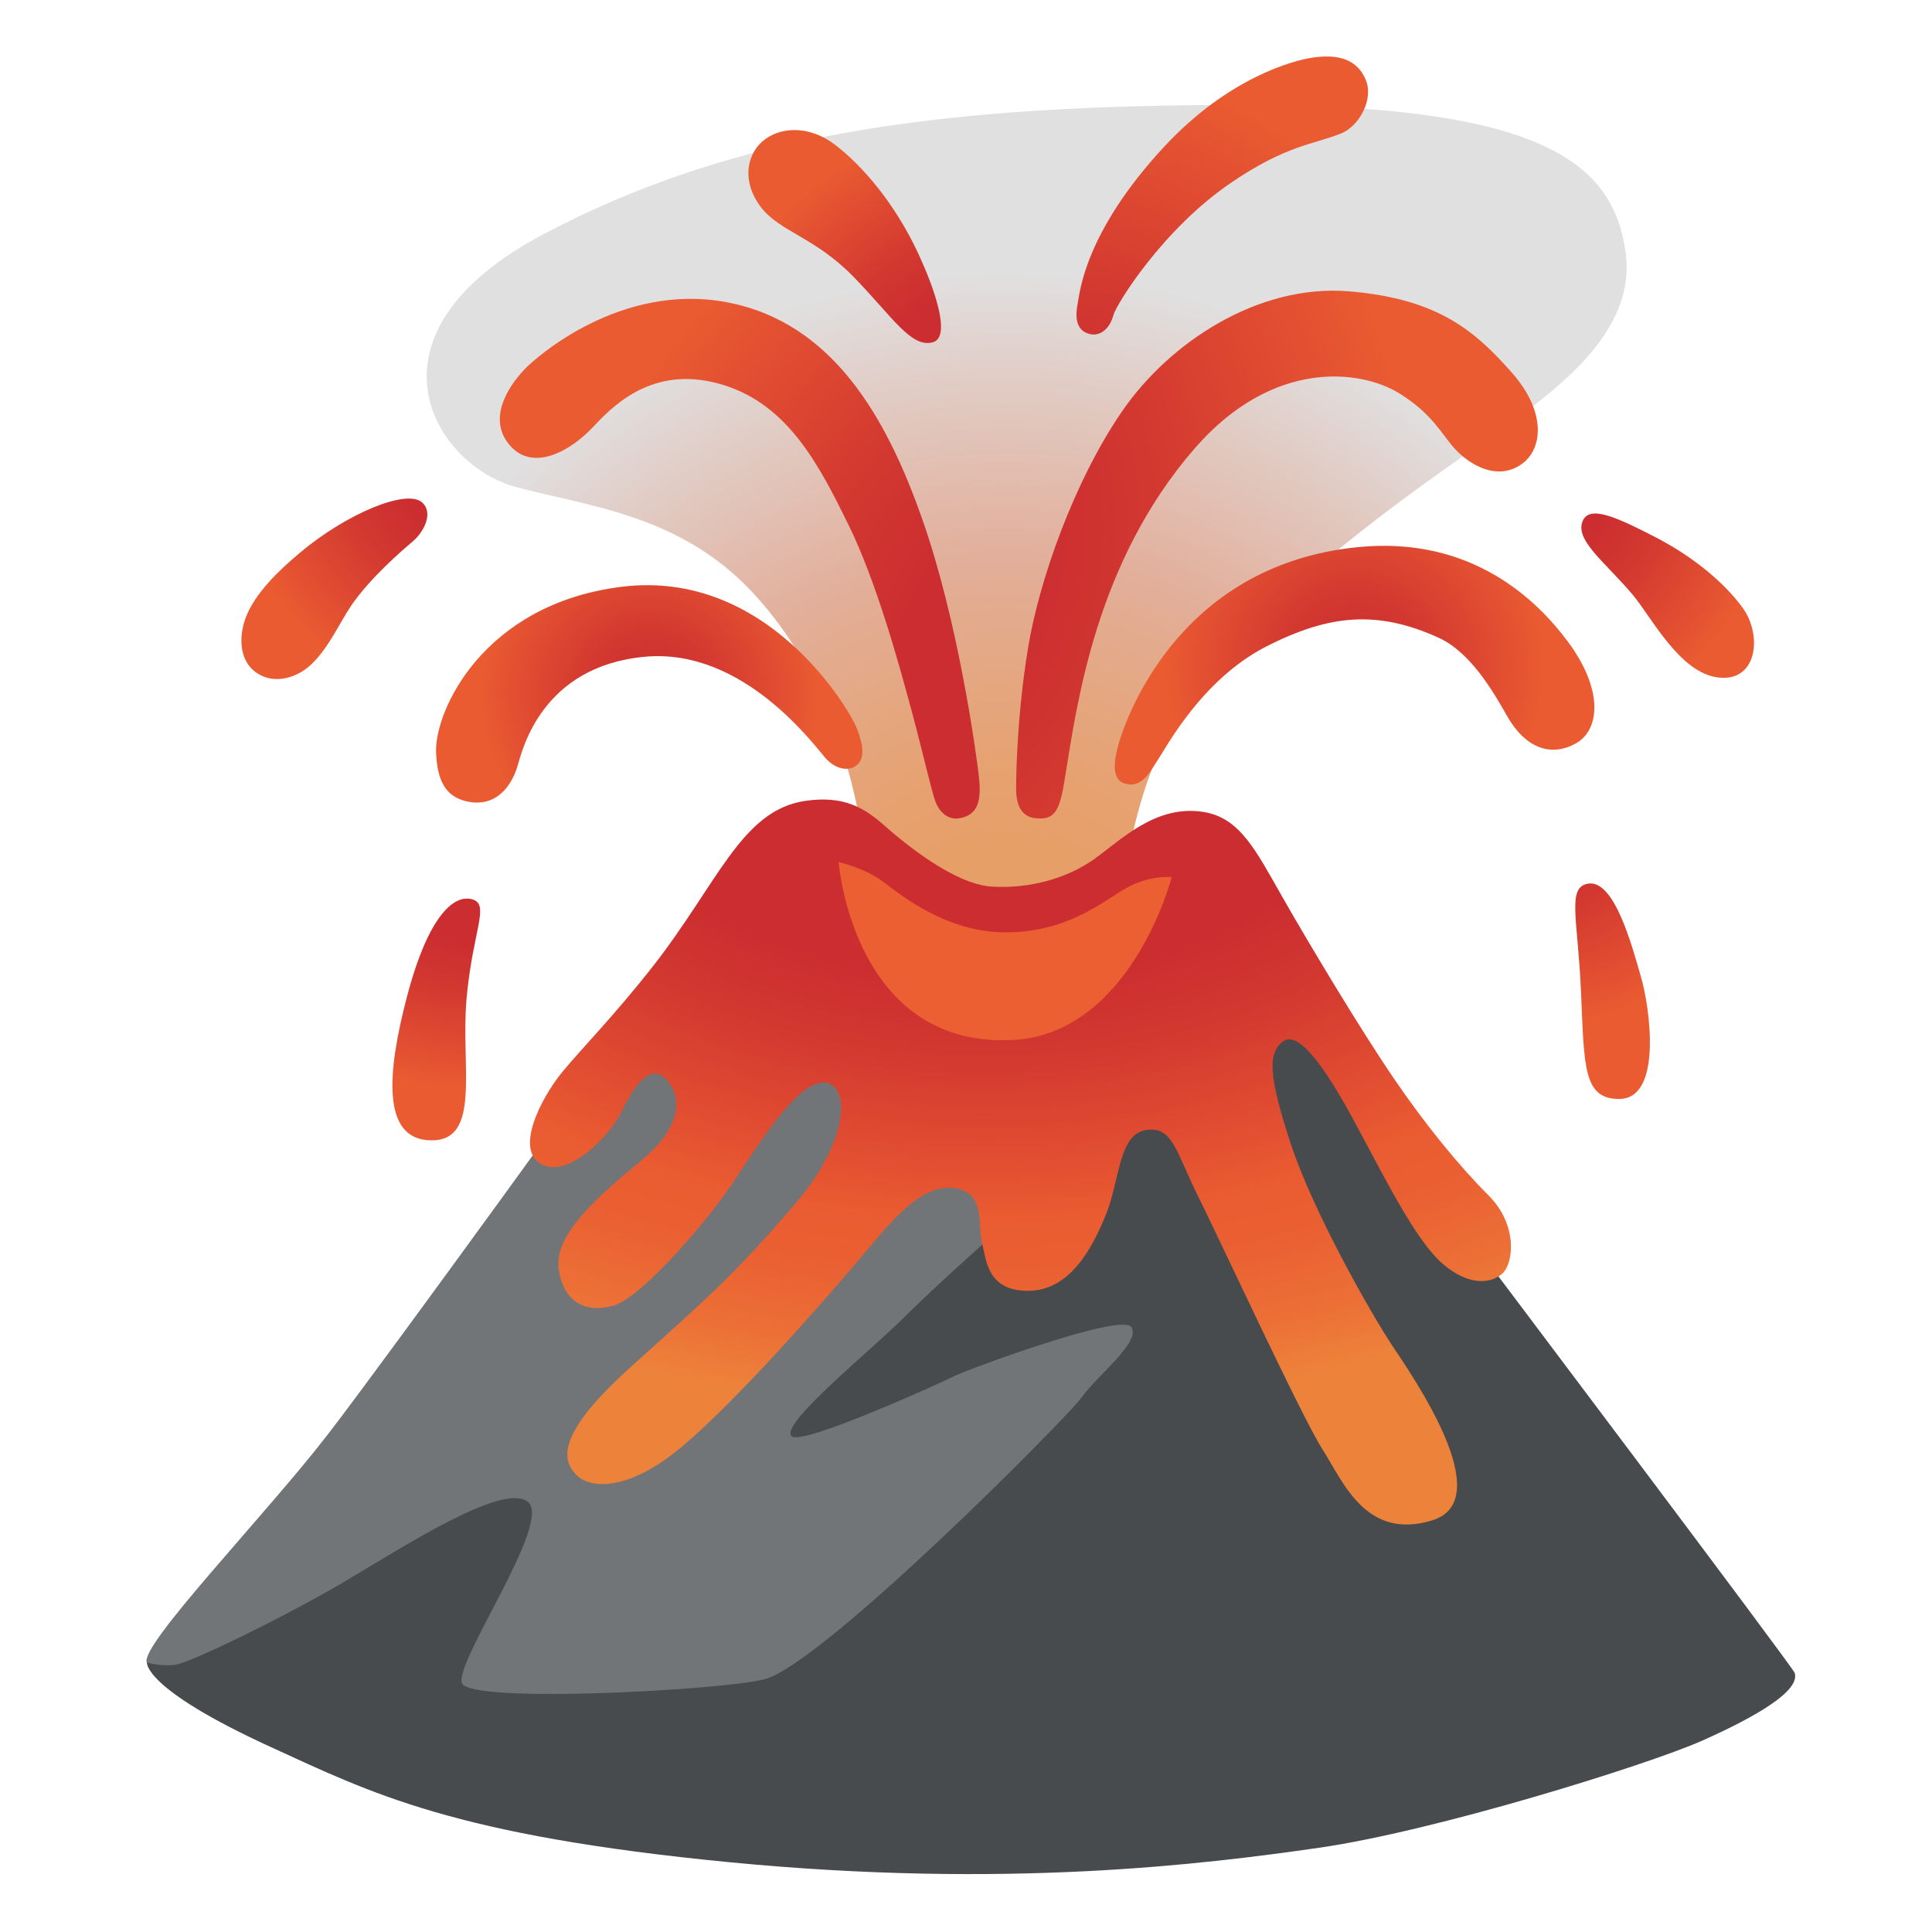
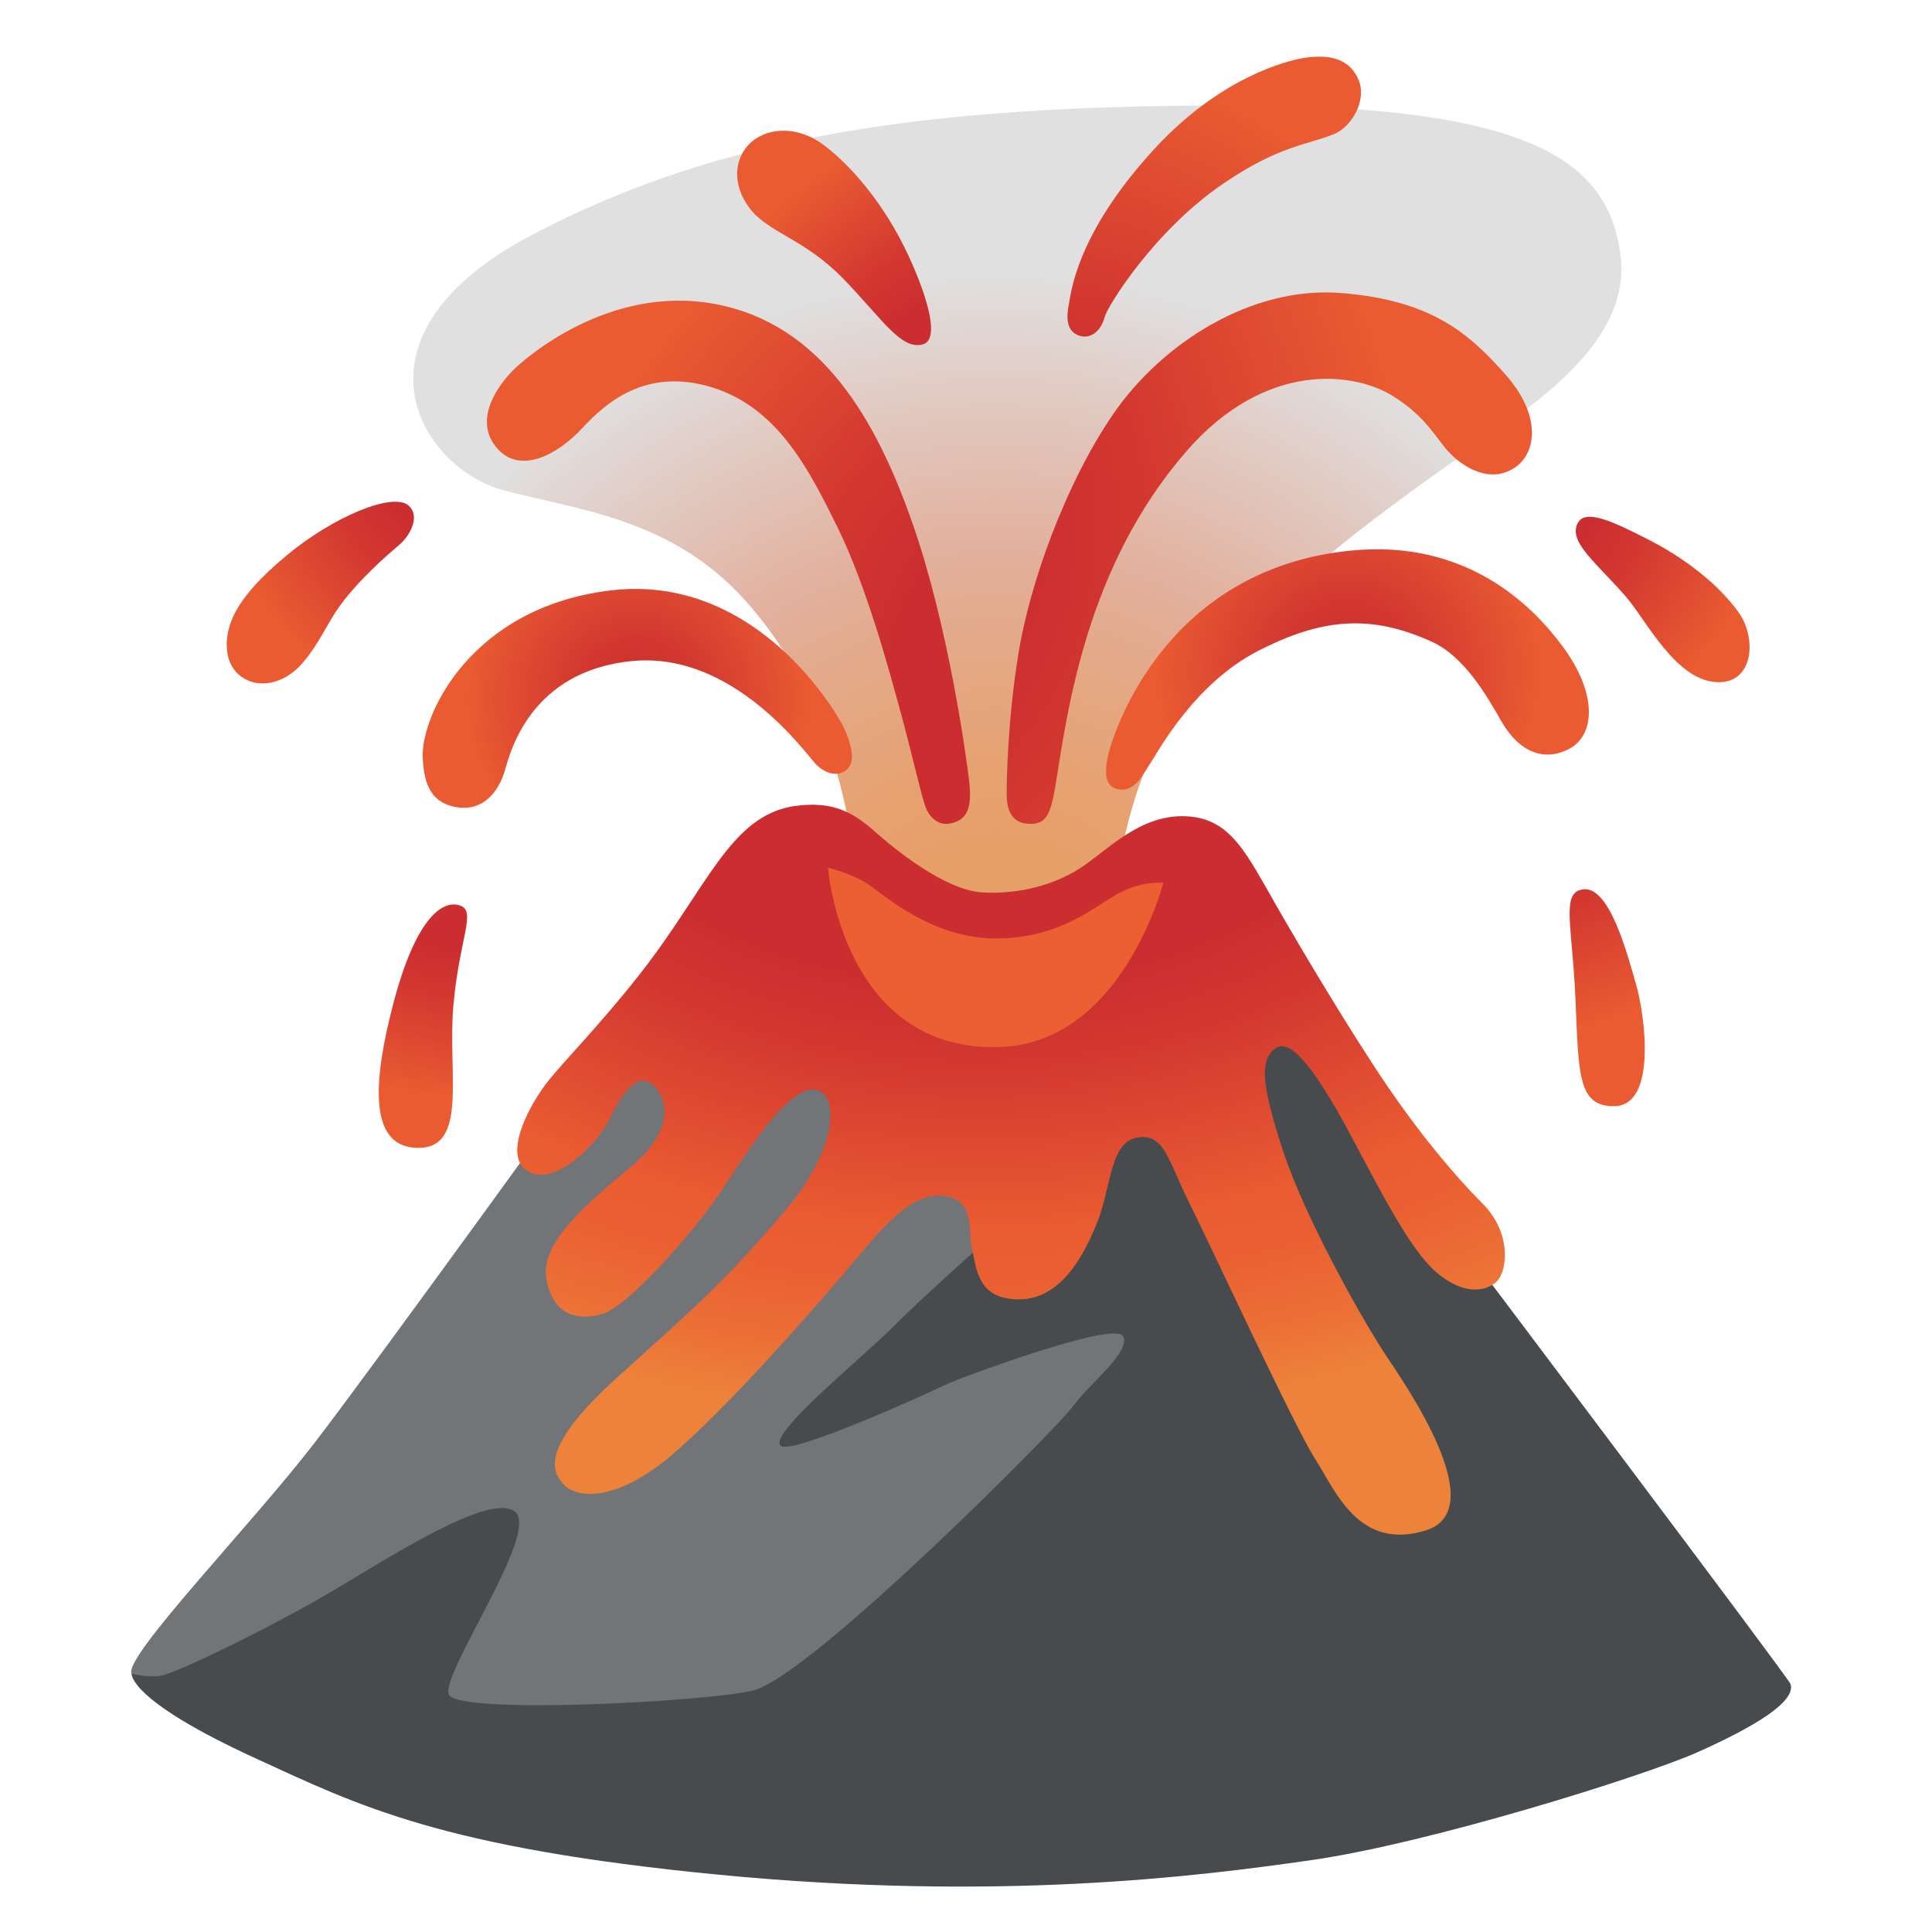
- <svg xmlns="http://www.w3.org/2000/svg" width="128px" height="128px" viewBox="0 0 128 128" aria-hidden="true" role="img" class="iconify iconify--noto" preserveAspectRatio="xMidYMid meet">
-   <radialGradient id="IconifyId17ecdb2904d178eab21402" cx="66.666" cy="64.777" r="52.908" gradientUnits="userSpaceOnUse">
-     <stop offset=".174" stop-color="#e79f68" />
-     <stop offset=".278" stop-color="#e6a272" />
-     <stop offset=".453" stop-color="#e3ab8d" />
-     <stop offset=".531" stop-color="#e2af9b" />
-     <stop offset=".783" stop-color="#e1d1cc" />
-     <stop offset=".883" stop-color="#e0e0e0" />
+ <svg xmlns="http://www.w3.org/2000/svg" width="256" height="256" viewBox="0 0 256 256" aria-hidden="true" role="img" class="iconify iconify--noto" preserveAspectRatio="xMidYMid meet" version="1.1" id="svg150">
+   <defs id="defs154" />
+   <radialGradient id="IconifyId17ecdb2904d178eab21402" cx="66.666" cy="64.777" r="52.908" gradientUnits="userSpaceOnUse" gradientTransform="matrix(2.013574,0,0,2.013574,-2.163008,-0.02984489)">
+     <stop offset=".174" stop-color="#e79f68" id="stop2" />
+     <stop offset=".278" stop-color="#e6a272" id="stop4" />
+     <stop offset=".453" stop-color="#e3ab8d" id="stop6" />
+     <stop offset=".531" stop-color="#e2af9b" id="stop8" />
+     <stop offset=".783" stop-color="#e1d1cc" id="stop10" />
+     <stop offset=".883" stop-color="#e0e0e0" id="stop12" />
  </radialGradient>
-   <path d="M74.13 63.5s-.27-11.46 5.46-18.28s13.1-12.01 17.74-15.28c4.64-3.27 11.19-7.37 10.37-13.23c-.82-5.87-5.4-9.76-25.32-9.76S48.76 8.8 36.07 15.48s-7.31 15.32-1.91 16.78c4.77 1.29 10.84 1.81 15.65 6.94c8.73 9.3 7.81 23.62 7.81 23.62l16.51.68z" fill="url(#IconifyId17ecdb2904d178eab21402)" />
-   <path d="M41.38 68.14S25.83 89.7 21.73 95.02s-12.55 14.05-12 15.14c.55 1.09 6.96 3.68 6.96 3.68s32.47 4.64 35.06 4.64s55.8-15.14 55.8-15.14s-18.69-39.98-24.7-37.66s-41.47 2.46-41.47 2.46z" fill="#717578" />
-   <path d="M66.76 80.96s-4.64 4.09-6.82 6.28s-8.29 7.1-7.5 7.91c.65.67 9.87-3.52 10.83-4c.82-.41 11-4.19 11.68-3.23c.68.96-2.28 3.23-3.27 4.64c-.92 1.31-17.17 17.68-21.01 18.69c-2.76.73-19.51 1.64-20.06.27c-.55-1.36 6-10.64 4.37-12.01c-1.64-1.36-8.33 3.03-12.28 5.35s-10.09 5.29-11.05 5.43s-1.91-.14-1.91-.14s-.29 1.71 8.19 5.59c6.68 3.06 12.14 5.87 30.43 7.64s31.38.14 39.02-.96c7.64-1.09 21.69-5.46 25.38-7.09c3.68-1.64 6.53-3.33 6.14-4.5c-.14-.41-21.42-28.65-21.42-28.65L86 65.14L66.76 80.96z" fill="#474b4e" />
-   <radialGradient id="IconifyId17ecdb2904d178eab21403" cx="65.384" cy="44.795" r="50.161" gradientTransform="matrix(0 1 -1.4561 0 130.608 -20.59)" gradientUnits="userSpaceOnUse">
-     <stop offset=".39" stop-color="#cb2d30" />
-     <stop offset=".492" stop-color="#d23730" />
-     <stop offset=".665" stop-color="#e45231" />
-     <stop offset=".715" stop-color="#ea5b31" />
-     <stop offset=".792" stop-color="#ea6032" />
-     <stop offset=".887" stop-color="#ec6f36" />
-     <stop offset=".967" stop-color="#ed823a" />
+   <path d="m 147.103,127.832 c 0,0 -0.544,-23.076 10.994,-36.808 11.538,-13.733 26.378,-24.183 35.721,-30.767 9.343,-6.584 22.532,-14.84 20.881,-26.64 -1.651,-11.82 -10.873,-19.652 -50.984,-19.652 -40.11,0 -67.696,3.725 -93.249,17.176 -25.552,13.451 -14.719,30.848 -3.846,33.788 9.605,2.598 21.827,3.645 31.512,13.974 17.578,18.726 15.726,47.561 15.726,47.561 z" fill="url(#IconifyId17ecdb2904d178eab21402)" id="path15" style="fill:url(#IconifyId17ecdb2904d178eab21402);stroke-width:2.014" />
+   <path d="m 81.159,137.175 c 0,0 -31.311,43.413 -39.567,54.125 -8.256,10.712 -25.27,28.291 -24.163,30.486 1.107,2.195 14.014,7.41 14.014,7.41 0,0 65.381,9.343 70.596,9.343 5.215,0 112.357,-30.486 112.357,-30.486 0,0 -37.634,-80.503 -49.735,-75.831 -12.102,4.671 -83.503,4.953 -83.503,4.953 z" fill="#717578" id="path17" style="stroke-width:2.014" />
+   <path d="m 132.263,162.989 c 0,0 -9.343,8.236 -13.733,12.645 -4.39,4.41 -16.693,14.296 -15.102,15.927 1.309,1.349 19.874,-7.088 21.807,-8.054 1.651,-0.826 22.149,-8.437 23.519,-6.504 1.369,1.933 -4.591,6.504 -6.584,9.343 -1.852,2.638 -34.573,35.6 -42.305,37.634 -5.557,1.47 -39.285,3.302 -40.392,0.544 -1.107,-2.738 12.081,-21.424 8.799,-24.183 -3.302,-2.738 -16.773,6.101 -24.727,10.773 -7.954,4.671 -20.317,10.652 -22.25,10.934 -1.933,0.282 -3.846,-0.282 -3.846,-0.282 0,0 -0.584,3.443 16.491,11.256 13.451,6.162 24.445,11.82 61.273,15.384 36.828,3.564 63.186,0.282 78.57,-1.933 15.384,-2.195 43.674,-10.994 51.105,-14.276 7.41,-3.302 13.149,-6.705 12.363,-9.061 -0.282,-0.826 -43.131,-57.689 -43.131,-57.689 l -23.116,-34.311 z" fill="#474b4e" id="path19" style="stroke-width:2.014" />
+   <radialGradient id="IconifyId17ecdb2904d178eab21403" cx="65.384" cy="44.795" r="50.161" gradientTransform="matrix(0,2.013574,-2.931966,0,260.8259,-41.48934)" gradientUnits="userSpaceOnUse">
+     <stop offset=".39" stop-color="#cb2d30" id="stop21" />
+     <stop offset=".492" stop-color="#d23730" id="stop23" />
+     <stop offset=".665" stop-color="#e45231" id="stop25" />
+     <stop offset=".715" stop-color="#ea5b31" id="stop27" />
+     <stop offset=".792" stop-color="#ea6032" id="stop29" />
+     <stop offset=".887" stop-color="#ec6f36" id="stop31" />
+     <stop offset=".967" stop-color="#ed823a" id="stop33" />
  </radialGradient>
-   <path d="M53.35 53.06c-4.25.63-5.76 5.45-10.18 11.07c-2.55 3.24-4.73 5.44-5.94 6.92c-1.36 1.67-3.16 5.11-1.36 6.08c1.8.97 4.58-1.93 5.34-3.53c.75-1.59 1.87-3.22 2.92-2.1c1.05 1.12 1.12 3.07-1.57 5.32c-2.7 2.25-5.85 4.87-5.55 7.2s1.87 3 3.67 2.47c1.8-.52 6.15-5.55 7.8-8.02c1.65-2.47 4.27-6.75 6.07-6.75s1.77 3.75-1.8 7.95c-4.12 4.85-6.13 6.53-11.02 10.95c-5.08 4.58-4.42 6.22-3.52 7.12c.9.9 3.45 1.12 7.12-2.02c3.67-3.15 8.85-9.07 11.1-11.7c2.25-2.62 4.27-5.47 6.6-5.32s1.72 2.47 2.02 3.6c.3 1.12.3 3.22 3.07 3.22s4.27-2.85 5.17-5.1s.82-5.25 2.62-5.55c1.8-.3 2.02 1.5 3.45 4.35c1.42 2.85 6.9 14.69 8.25 16.79c1.35 2.1 2.85 6.07 7.27 4.72c4.42-1.35-1.27-9.52-2.62-11.55c-1.35-2.02-5.25-8.85-6.75-13.42s-1.5-6-.52-6.75c.97-.75 2.62 1.35 4.8 5.4c2.17 4.05 4.05 7.8 5.77 9.3c1.72 1.5 3.22 1.35 3.97.67c.75-.67 1.05-3.22-.9-5.17c-1.95-1.95-4.16-4.65-6.25-7.71c-2.31-3.39-5.59-8.87-7.39-12.02s-2.83-5.31-5.28-5.69c-3.17-.49-5.45 1.88-7.25 3.15c-1.8 1.27-4.27 1.95-6.75 1.8c-2.47-.15-5.77-2.85-7.12-4.05c-1.34-1.18-2.69-2-5.24-1.63z" fill="url(#IconifyId17ecdb2904d178eab21403)" />
-   <path d="M55.56 57.12s1.7.36 2.94 1.29s4.29 3.42 8.26 3.36c3.97-.05 6.18-1.96 7.78-2.89c1.6-.93 3.09-.77 3.09-.77s-2.69 10.49-10.68 10.8c-10.45.41-11.39-11.79-11.39-11.79z" fill="#ec5f32" />
-   <radialGradient id="IconifyId17ecdb2904d178eab21404" cx="103.004" cy="55.494" r="12.247" gradientUnits="userSpaceOnUse">
-     <stop offset=".045" stop-color="#cb2d30" />
-     <stop offset=".344" stop-color="#d23730" />
-     <stop offset=".851" stop-color="#e45231" />
-     <stop offset="1" stop-color="#ea5b31" />
+   <path d="m 105.261,106.81 c -8.558,1.269 -11.598,10.974 -20.498,22.29 -5.135,6.524 -9.524,10.954 -11.961,13.934 -2.738,3.363 -6.363,10.289 -2.738,12.243 3.624,1.953 9.222,-3.886 10.752,-7.108 1.51,-3.202 3.765,-6.484 5.88,-4.229 2.114,2.255 2.255,6.182 -3.161,10.712 -5.437,4.531 -11.779,9.806 -11.175,14.498 0.604,4.692 3.765,6.041 7.39,4.974 3.624,-1.047 12.383,-11.175 15.706,-16.149 3.322,-4.974 8.598,-13.592 12.222,-13.592 3.624,0 3.564,7.551 -3.624,16.008 -8.296,9.766 -12.343,13.149 -22.19,22.049 -10.229,9.222 -8.9,12.524 -7.088,14.337 1.812,1.812 6.947,2.255 14.337,-4.067 7.39,-6.343 17.82,-18.263 22.351,-23.559 4.531,-5.276 8.598,-11.014 13.29,-10.712 4.692,0.302 3.463,4.974 4.067,7.249 0.604,2.255 0.604,6.484 6.182,6.484 5.578,0 8.598,-5.739 10.41,-10.269 1.812,-4.531 1.651,-10.571 5.276,-11.175 3.624,-0.604 4.067,3.02 6.947,8.759 2.859,5.739 13.894,29.579 16.612,33.808 2.718,4.229 5.739,12.222 14.639,9.504 8.9,-2.718 -2.557,-19.169 -5.276,-23.257 -2.718,-4.067 -10.571,-17.82 -13.592,-27.022 -3.02,-9.202 -3.02,-12.081 -1.047,-13.592 1.953,-1.51 5.276,2.718 9.665,10.873 4.369,8.155 8.155,15.706 11.618,18.726 3.463,3.02 6.484,2.718 7.994,1.349 1.51,-1.349 2.114,-6.484 -1.812,-10.41 -3.926,-3.926 -8.376,-9.363 -12.585,-15.525 -4.651,-6.826 -11.256,-17.86 -14.88,-24.203 -3.624,-6.343 -5.698,-10.692 -10.632,-11.457 -6.383,-0.987 -10.974,3.786 -14.598,6.343 -3.624,2.557 -8.598,3.926 -13.592,3.624 -4.974,-0.302 -11.618,-5.739 -14.337,-8.155 -2.698,-2.376 -5.417,-4.027 -10.551,-3.282 z" fill="url(#IconifyId17ecdb2904d178eab21403)" id="path36" style="fill:url(#IconifyId17ecdb2904d178eab21403);stroke-width:2.014" />
+   <path d="m 109.711,114.986 c 0,0 3.423,0.725 5.92,2.598 2.497,1.873 8.638,6.886 16.632,6.766 7.994,-0.101 12.444,-3.947 15.666,-5.819 3.222,-1.873 6.222,-1.55 6.222,-1.55 0,0 -5.417,21.122 -21.505,21.747 -21.042,0.826 -22.935,-23.74 -22.935,-23.74 z" fill="#ec5f32" id="path38" style="stroke-width:2.014" />
+   <radialGradient id="IconifyId17ecdb2904d178eab21404" cx="103.004" cy="55.494" r="12.247" gradientUnits="userSpaceOnUse" gradientTransform="matrix(2.013574,0,0,2.013574,-2.163008,-0.02984489)">
+     <stop offset=".045" stop-color="#cb2d30" id="stop40" />
+     <stop offset=".344" stop-color="#d23730" id="stop42" />
+     <stop offset=".851" stop-color="#e45231" id="stop44" />
+     <stop offset="1" stop-color="#ea5b31" id="stop46" />
  </radialGradient>
-   <path d="M105.24 58.54c-1.46.21-.7 2.3-.49 7.24s.16 7.02 2.51 7.03c2.94.01 2.02-6.2 1.46-8.08c-.55-1.88-1.72-6.44-3.48-6.19z" fill="url(#IconifyId17ecdb2904d178eab21404)" />
-   <radialGradient id="IconifyId17ecdb2904d178eab21405" cx="101.39" cy="32.475" r="15.726" gradientUnits="userSpaceOnUse">
-     <stop offset=".294" stop-color="#cb2d30" />
-     <stop offset=".515" stop-color="#d23730" />
-     <stop offset=".89" stop-color="#e45231" />
-     <stop offset="1" stop-color="#ea5b31" />
+   <path d="m 209.746,117.845 c -2.94,0.423 -1.41,4.631 -0.987,14.578 0.423,9.947 0.322,14.135 5.054,14.155 5.92,0.02 4.067,-12.484 2.94,-16.27 -1.107,-3.786 -3.463,-12.967 -7.007,-12.464 z" fill="url(#IconifyId17ecdb2904d178eab21404)" id="path49" style="fill:url(#IconifyId17ecdb2904d178eab21404);stroke-width:2.014" />
+   <radialGradient id="IconifyId17ecdb2904d178eab21405" cx="101.39" cy="32.475" r="15.726" gradientUnits="userSpaceOnUse" gradientTransform="matrix(2.013574,0,0,2.013574,-2.163008,-0.02984489)">
+     <stop offset=".294" stop-color="#cb2d30" id="stop51" />
+     <stop offset=".515" stop-color="#d23730" id="stop53" />
+     <stop offset=".89" stop-color="#e45231" id="stop55" />
+     <stop offset="1" stop-color="#ea5b31" id="stop57" />
  </radialGradient>
-   <path d="M104.89 34.45c-.64 1.28 1.39 2.72 3.27 4.94c1.27 1.51 3.13 5.22 5.71 5.5c2.58.28 2.88-2.82 1.6-4.6c-1.25-1.74-3.41-3.48-5.85-4.73c-2.43-1.25-4.24-2.09-4.73-1.11z" fill="url(#IconifyId17ecdb2904d178eab21405)" />
-   <radialGradient id="IconifyId17ecdb2904d178eab21406" cx="71.108" cy="28.034" r="23.699" gradientUnits="userSpaceOnUse">
-     <stop offset=".045" stop-color="#cb2d30" />
-     <stop offset=".344" stop-color="#d23730" />
-     <stop offset=".851" stop-color="#e45231" />
-     <stop offset="1" stop-color="#ea5b31" />
+   <path d="m 209.041,69.338 c -1.289,2.577 2.799,5.477 6.584,9.947 2.557,3.04 6.302,10.511 11.498,11.075 5.195,0.564 5.799,-5.678 3.222,-9.262 -2.517,-3.504 -6.866,-7.007 -11.779,-9.524 -4.893,-2.517 -8.538,-4.208 -9.524,-2.235 z" fill="url(#IconifyId17ecdb2904d178eab21405)" id="path60" style="fill:url(#IconifyId17ecdb2904d178eab21405);stroke-width:2.014" />
+   <radialGradient id="IconifyId17ecdb2904d178eab21406" cx="71.108" cy="28.034" r="23.699" gradientUnits="userSpaceOnUse" gradientTransform="matrix(2.013574,0,0,2.013574,-2.163008,-0.02984489)">
+     <stop offset=".045" stop-color="#cb2d30" id="stop62" />
+     <stop offset=".344" stop-color="#d23730" id="stop64" />
+     <stop offset=".851" stop-color="#e45231" id="stop66" />
+     <stop offset="1" stop-color="#ea5b31" id="stop68" />
  </radialGradient>
-   <path d="M71.96 22.05c.77.35 1.53-.14 1.81-1.18c.18-.69 3.26-5.69 7.8-8.77c3.69-2.51 5.43-2.51 7.31-3.27c1.14-.47 2.16-2.23 1.6-3.55c-.53-1.26-1.67-1.74-3.55-1.46c-1.19.18-5.53 1.29-9.82 5.92c-5.29 5.71-5.57 9.68-5.71 10.37c-.14.69-.18 1.6.56 1.94z" fill="url(#IconifyId17ecdb2904d178eab21406)" />
-   <radialGradient id="IconifyId17ecdb2904d178eab21407" cx="65.859" cy="27.226" r="19.059" gradientUnits="userSpaceOnUse">
-     <stop offset=".423" stop-color="#cb2d30" />
-     <stop offset=".604" stop-color="#d23730" />
-     <stop offset=".91" stop-color="#e45231" />
-     <stop offset="1" stop-color="#ea5b31" />
+   <path d="m 142.734,44.369 c 1.55,0.705 3.081,-0.282 3.645,-2.376 0.362,-1.389 6.564,-11.457 15.706,-17.659 7.43,-5.054 10.934,-5.054 14.719,-6.584 2.295,-0.946 4.349,-4.49 3.222,-7.148 C 178.958,8.065 176.663,7.098 172.877,7.662 170.481,8.024 161.742,10.26 153.104,19.582 142.452,31.08 141.888,39.074 141.606,40.463 c -0.282,1.389 -0.362,3.222 1.128,3.906 z" fill="url(#IconifyId17ecdb2904d178eab21406)" id="path71" style="fill:url(#IconifyId17ecdb2904d178eab21406);stroke-width:2.014" />
+   <radialGradient id="IconifyId17ecdb2904d178eab21407" cx="65.859" cy="27.226" r="19.059" gradientUnits="userSpaceOnUse" gradientTransform="matrix(2.013574,0,0,2.013574,-2.163008,-0.02984489)">
+     <stop offset=".423" stop-color="#cb2d30" id="stop73" />
+     <stop offset=".604" stop-color="#d23730" id="stop75" />
+     <stop offset=".91" stop-color="#e45231" id="stop77" />
+     <stop offset="1" stop-color="#ea5b31" id="stop79" />
  </radialGradient>
-   <path d="M61.79 22.68c-1.43.38-2.65-1.67-5.22-4.32c-2.58-2.65-4.87-2.99-6.13-4.6s-1.04-3.41.07-4.39c1.11-.97 3.06-1.11 4.8.21c1.74 1.32 3.97 3.83 5.57 7.31c.87 1.88 2.24 5.44.91 5.79z" fill="url(#IconifyId17ecdb2904d178eab21407)" />
-   <radialGradient id="IconifyId17ecdb2904d178eab21408" cx="31.942" cy="30.052" r="16.559" gradientUnits="userSpaceOnUse">
-     <stop offset=".341" stop-color="#cb2d30" />
-     <stop offset=".547" stop-color="#d23730" />
-     <stop offset=".897" stop-color="#e45231" />
-     <stop offset="1" stop-color="#ea5b31" />
+   <path d="m 122.256,45.638 c -2.879,0.765 -5.336,-3.363 -10.511,-8.699 -5.195,-5.336 -9.806,-6.021 -12.343,-9.262 -2.537,-3.242 -2.094,-6.866 0.141,-8.84 2.235,-1.953 6.162,-2.235 9.665,0.423 3.504,2.658 7.994,7.712 11.216,14.719 1.752,3.786 4.51,10.954 1.832,11.659 z" fill="url(#IconifyId17ecdb2904d178eab21407)" id="path82" style="fill:url(#IconifyId17ecdb2904d178eab21407);stroke-width:2.014" />
+   <radialGradient id="IconifyId17ecdb2904d178eab21408" cx="31.942" cy="30.052" r="16.559" gradientUnits="userSpaceOnUse" gradientTransform="matrix(2.013574,0,0,2.013574,-2.163008,-0.02984489)">
+     <stop offset=".341" stop-color="#cb2d30" id="stop84" />
+     <stop offset=".547" stop-color="#d23730" id="stop86" />
+     <stop offset=".897" stop-color="#e45231" id="stop88" />
+     <stop offset="1" stop-color="#ea5b31" id="stop90" />
  </radialGradient>
-   <path d="M27.98 33.3c-1.01-.95-5.03.73-8.11 3.32c-1.47 1.23-2.95 2.69-3.56 4.22c-.51 1.3-.49 2.95.71 3.75c1.08.72 2.4.38 3.32-.33c1.27-.99 2.15-2.98 2.89-4.08c1.3-1.92 3.46-3.75 4.17-4.36c.65-.57 1.34-1.81.58-2.52z" fill="url(#IconifyId17ecdb2904d178eab21408)" />
-   <radialGradient id="IconifyId17ecdb2904d178eab21409" cx="31.538" cy="53.067" r="19.084" gradientUnits="userSpaceOnUse">
-     <stop offset=".483" stop-color="#cb2d30" />
-     <stop offset=".645" stop-color="#d23730" />
-     <stop offset=".919" stop-color="#e45231" />
-     <stop offset="1" stop-color="#ea5b31" />
+   <path d="m 54.177,67.022 c -2.034,-1.913 -10.128,1.47 -16.33,6.685 -2.96,2.477 -5.94,5.417 -7.168,8.497 -1.027,2.618 -0.987,5.94 1.43,7.551 2.175,1.45 4.833,0.765 6.685,-0.664 2.557,-1.993 4.329,-6 5.819,-8.215 2.618,-3.866 6.967,-7.551 8.397,-8.779 1.309,-1.148 2.698,-3.645 1.168,-5.074 z" fill="url(#IconifyId17ecdb2904d178eab21408)" id="path93" style="fill:url(#IconifyId17ecdb2904d178eab21408);stroke-width:2.014" />
+   <radialGradient id="IconifyId17ecdb2904d178eab21409" cx="31.538" cy="53.067" r="19.084" gradientUnits="userSpaceOnUse" gradientTransform="matrix(2.013574,0,0,2.013574,-2.163008,-0.02984489)">
+     <stop offset=".483" stop-color="#cb2d30" id="stop95" />
+     <stop offset=".645" stop-color="#d23730" id="stop97" />
+     <stop offset=".919" stop-color="#e45231" id="stop99" />
+     <stop offset="1" stop-color="#ea5b31" id="stop101" />
  </radialGradient>
-   <path d="M31.31 59.59c-1.16-.36-2.9.91-4.36 6.49c-1.29 4.94-1.69 9.39 1.56 9.47c3.42.09 2-4.89 2.4-9.38s1.56-6.23.4-6.58z" fill="url(#IconifyId17ecdb2904d178eab21409)" />
-   <radialGradient id="IconifyId17ecdb2904d178eab21410" cx="43.022" cy="45.973" r="11.209" gradientUnits="userSpaceOnUse">
-     <stop offset=".045" stop-color="#cb2d30" />
-     <stop offset=".344" stop-color="#d23730" />
-     <stop offset=".851" stop-color="#e45231" />
-     <stop offset="1" stop-color="#ea5b31" />
+   <path d="m 60.882,119.959 c -2.336,-0.725 -5.839,1.832 -8.779,13.068 -2.598,9.947 -3.403,18.907 3.141,19.069 6.886,0.181 4.027,-9.846 4.833,-18.887 0.805,-9.041 3.141,-12.545 0.805,-13.249 z" fill="url(#IconifyId17ecdb2904d178eab21409)" id="path104" style="fill:url(#IconifyId17ecdb2904d178eab21409);stroke-width:2.014" />
+   <radialGradient id="IconifyId17ecdb2904d178eab21410" cx="43.022" cy="45.973" r="11.209" gradientUnits="userSpaceOnUse" gradientTransform="matrix(2.013574,0,0,2.013574,-2.163008,-0.02984489)">
+     <stop offset=".045" stop-color="#cb2d30" id="stop106" />
+     <stop offset=".344" stop-color="#d23730" id="stop108" />
+     <stop offset=".851" stop-color="#e45231" id="stop110" />
+     <stop offset="1" stop-color="#ea5b31" id="stop112" />
  </radialGradient>
-   <path d="M31 53.11c1.91.38 2.91-1.07 3.3-2.4c.31-1.06 1.62-6.58 8.44-7.2c6.6-.6 11.32 6.04 12 6.77c.69.73 1.59.86 2.1.34c.45-.45.36-1.28-.09-2.4c-.47-1.2-5.92-10.57-15.6-9.34c-9.17 1.16-12.34 8.23-12.26 10.93c.07 1.89.61 3 2.11 3.3z" fill="url(#IconifyId17ecdb2904d178eab21410)" />
-   <radialGradient id="IconifyId17ecdb2904d178eab21411" cx="89.752" cy="44.069" r="12.551" gradientUnits="userSpaceOnUse">
-     <stop offset=".045" stop-color="#cb2d30" />
-     <stop offset=".344" stop-color="#d23730" />
-     <stop offset=".851" stop-color="#e45231" />
-     <stop offset="1" stop-color="#ea5b31" />
+   <path d="m 60.258,106.911 c 3.846,0.765 5.86,-2.155 6.645,-4.833 0.624,-2.134 3.262,-13.249 16.995,-14.498 13.29,-1.208 22.794,12.162 24.163,13.632 1.389,1.47 3.202,1.732 4.229,0.685 0.906,-0.906 0.725,-2.577 -0.181,-4.833 C 111.161,94.648 100.187,75.781 80.696,78.258 62.231,80.594 55.848,94.83 56.009,100.266 c 0.141,3.806 1.228,6.041 4.249,6.645 z" fill="url(#IconifyId17ecdb2904d178eab21410)" id="path115" style="fill:url(#IconifyId17ecdb2904d178eab21410);stroke-width:2.014" />
+   <radialGradient id="IconifyId17ecdb2904d178eab21411" cx="89.752" cy="44.069" r="12.551" gradientUnits="userSpaceOnUse" gradientTransform="matrix(2.013574,0,0,2.013574,-2.163008,-0.02984489)">
+     <stop offset=".045" stop-color="#cb2d30" id="stop117" />
+     <stop offset=".344" stop-color="#d23730" id="stop119" />
+     <stop offset=".851" stop-color="#e45231" id="stop121" />
+     <stop offset="1" stop-color="#ea5b31" id="stop123" />
  </radialGradient>
-   <path d="M74.48 51.9c1.24.41 1.82-.97 2.27-1.62c.45-.65 2.84-5.23 7.09-7.42c4.26-2.19 7.46-2.43 11.47-.61c2.13.97 3.63 3.59 4.54 5.19c1.22 2.15 2.92 2.72 4.54 1.82c1.62-.89 1.86-3.57-.53-6.77c-1.93-2.59-6.25-7.01-13.91-6.24c-12.2 1.22-15.49 11.91-15.81 12.93c-.35 1.18-.51 2.44.34 2.72z" fill="url(#IconifyId17ecdb2904d178eab21411)" />
-   <radialGradient id="IconifyId17ecdb2904d178eab21412" cx="51.323" cy="34.898" r="42.087" gradientUnits="userSpaceOnUse">
-     <stop offset=".394" stop-color="#cb2d30" />
-     <stop offset=".584" stop-color="#d23730" />
-     <stop offset=".906" stop-color="#e45231" />
-     <stop offset="1" stop-color="#ea5b31" />
+   <path d="m 147.808,104.475 c 2.497,0.826 3.665,-1.953 4.571,-3.262 0.906,-1.309 5.719,-10.531 14.276,-14.941 8.578,-4.41 15.021,-4.893 23.096,-1.228 4.289,1.953 7.309,7.229 9.142,10.45 2.457,4.329 5.88,5.477 9.142,3.665 3.262,-1.792 3.745,-7.188 -1.067,-13.632 -3.886,-5.215 -12.585,-14.115 -28.009,-12.565 -24.566,2.457 -31.19,23.982 -31.835,26.036 -0.705,2.376 -1.027,4.913 0.685,5.477 z" fill="url(#IconifyId17ecdb2904d178eab21411)" id="path126" style="fill:url(#IconifyId17ecdb2904d178eab21411);stroke-width:2.014" />
+   <radialGradient id="IconifyId17ecdb2904d178eab21412" cx="51.323" cy="34.898" r="42.087" gradientUnits="userSpaceOnUse" gradientTransform="matrix(2.013574,0,0,2.013574,-2.163008,-0.02984489)">
+     <stop offset=".394" stop-color="#cb2d30" id="stop128" />
+     <stop offset=".584" stop-color="#d23730" id="stop130" />
+     <stop offset=".906" stop-color="#e45231" id="stop132" />
+     <stop offset="1" stop-color="#ea5b31" id="stop134" />
  </radialGradient>
-   <path d="M68.6 54.21c1.27.13 1.6-.43 1.95-2.63c.8-4.95 2.03-14.3 8.59-21.86c5.18-5.97 11.01-5.25 13.58-3.65c2.25 1.4 2.8 2.74 3.71 3.71c.91.97 2.74 2.13 4.38.97c1.37-.96 1.71-3.41-.67-6.09s-4.81-4.87-10.78-5.36c-5.97-.49-11.87 3.35-15.04 7.98s-5.48 11.2-6.21 15.65c-.73 4.45-.79 8.4-.79 9.32c0 .91.24 1.85 1.28 1.96z" fill="url(#IconifyId17ecdb2904d178eab21412)" />
-   <radialGradient id="IconifyId17ecdb2904d178eab21413" cx="76.76" cy="47.011" r="40.3" gradientUnits="userSpaceOnUse">
-     <stop offset=".42" stop-color="#cb2d30" />
-     <stop offset=".602" stop-color="#d23730" />
-     <stop offset=".91" stop-color="#e45231" />
-     <stop offset="1" stop-color="#ea5b31" />
+   <path d="m 135.968,109.126 c 2.557,0.262 3.222,-0.866 3.926,-5.296 1.611,-9.967 4.088,-28.794 17.297,-44.017 10.43,-12.021 22.169,-10.571 27.344,-7.35 4.531,2.819 5.638,5.517 7.47,7.47 1.832,1.953 5.517,4.289 8.819,1.953 2.759,-1.933 3.443,-6.866 -1.349,-12.263 -4.792,-5.396 -9.685,-9.806 -21.706,-10.793 -12.021,-0.987 -23.901,6.745 -30.284,16.068 -6.383,9.323 -11.034,22.552 -12.504,31.512 -1.47,8.96 -1.591,16.914 -1.591,18.767 0,1.832 0.483,3.725 2.577,3.947 z" fill="url(#IconifyId17ecdb2904d178eab21412)" id="path137" style="fill:url(#IconifyId17ecdb2904d178eab21412);stroke-width:2.014" />
+   <radialGradient id="IconifyId17ecdb2904d178eab21413" cx="76.76" cy="47.011" r="40.3" gradientUnits="userSpaceOnUse" gradientTransform="matrix(2.013574,0,0,2.013574,-2.163008,-0.02984489)">
+     <stop offset=".42" stop-color="#cb2d30" id="stop139" />
+     <stop offset=".602" stop-color="#d23730" id="stop141" />
+     <stop offset=".91" stop-color="#e45231" id="stop143" />
+     <stop offset="1" stop-color="#ea5b31" id="stop145" />
  </radialGradient>
-   <path d="M63.51 54.22c1.33-.2 1.52-1.22 1.34-2.8c-.18-1.58-1.37-10.27-3.75-17.03c-2.37-6.76-5.96-13.06-12.97-14.37c-7-1.31-12.57 3.61-13.35 4.42c-1.22 1.27-2.49 3.39-.97 5.1c1.52 1.71 3.98.38 5.56-1.33c1.58-1.71 4.24-4.04 8.57-2.7c4.32 1.34 6.37 5.39 8.26 9.23c1.89 3.84 3.39 9.37 4.18 12.29c.79 2.92 1.29 5.23 1.6 6.09c.31.8.92 1.19 1.53 1.1z" fill="url(#IconifyId17ecdb2904d178eab21413)" />
+   <path d="m 125.719,109.146 c 2.678,-0.403 3.061,-2.457 2.698,-5.638 -0.362,-3.181 -2.759,-20.679 -7.551,-34.291 -4.772,-13.612 -12.001,-26.297 -26.116,-28.935 -14.095,-2.638 -25.311,7.269 -26.881,8.9 -2.457,2.557 -5.014,6.826 -1.953,10.269 3.061,3.443 8.014,0.765 11.195,-2.678 3.181,-3.443 8.538,-8.135 17.256,-5.437 8.699,2.698 12.826,10.853 16.632,18.585 3.806,7.732 6.826,18.867 8.417,24.747 1.591,5.88 2.598,10.531 3.222,12.263 0.624,1.611 1.852,2.396 3.081,2.215 z" fill="url(#IconifyId17ecdb2904d178eab21413)" id="path148" style="fill:url(#IconifyId17ecdb2904d178eab21413);stroke-width:2.014" />
</svg>
